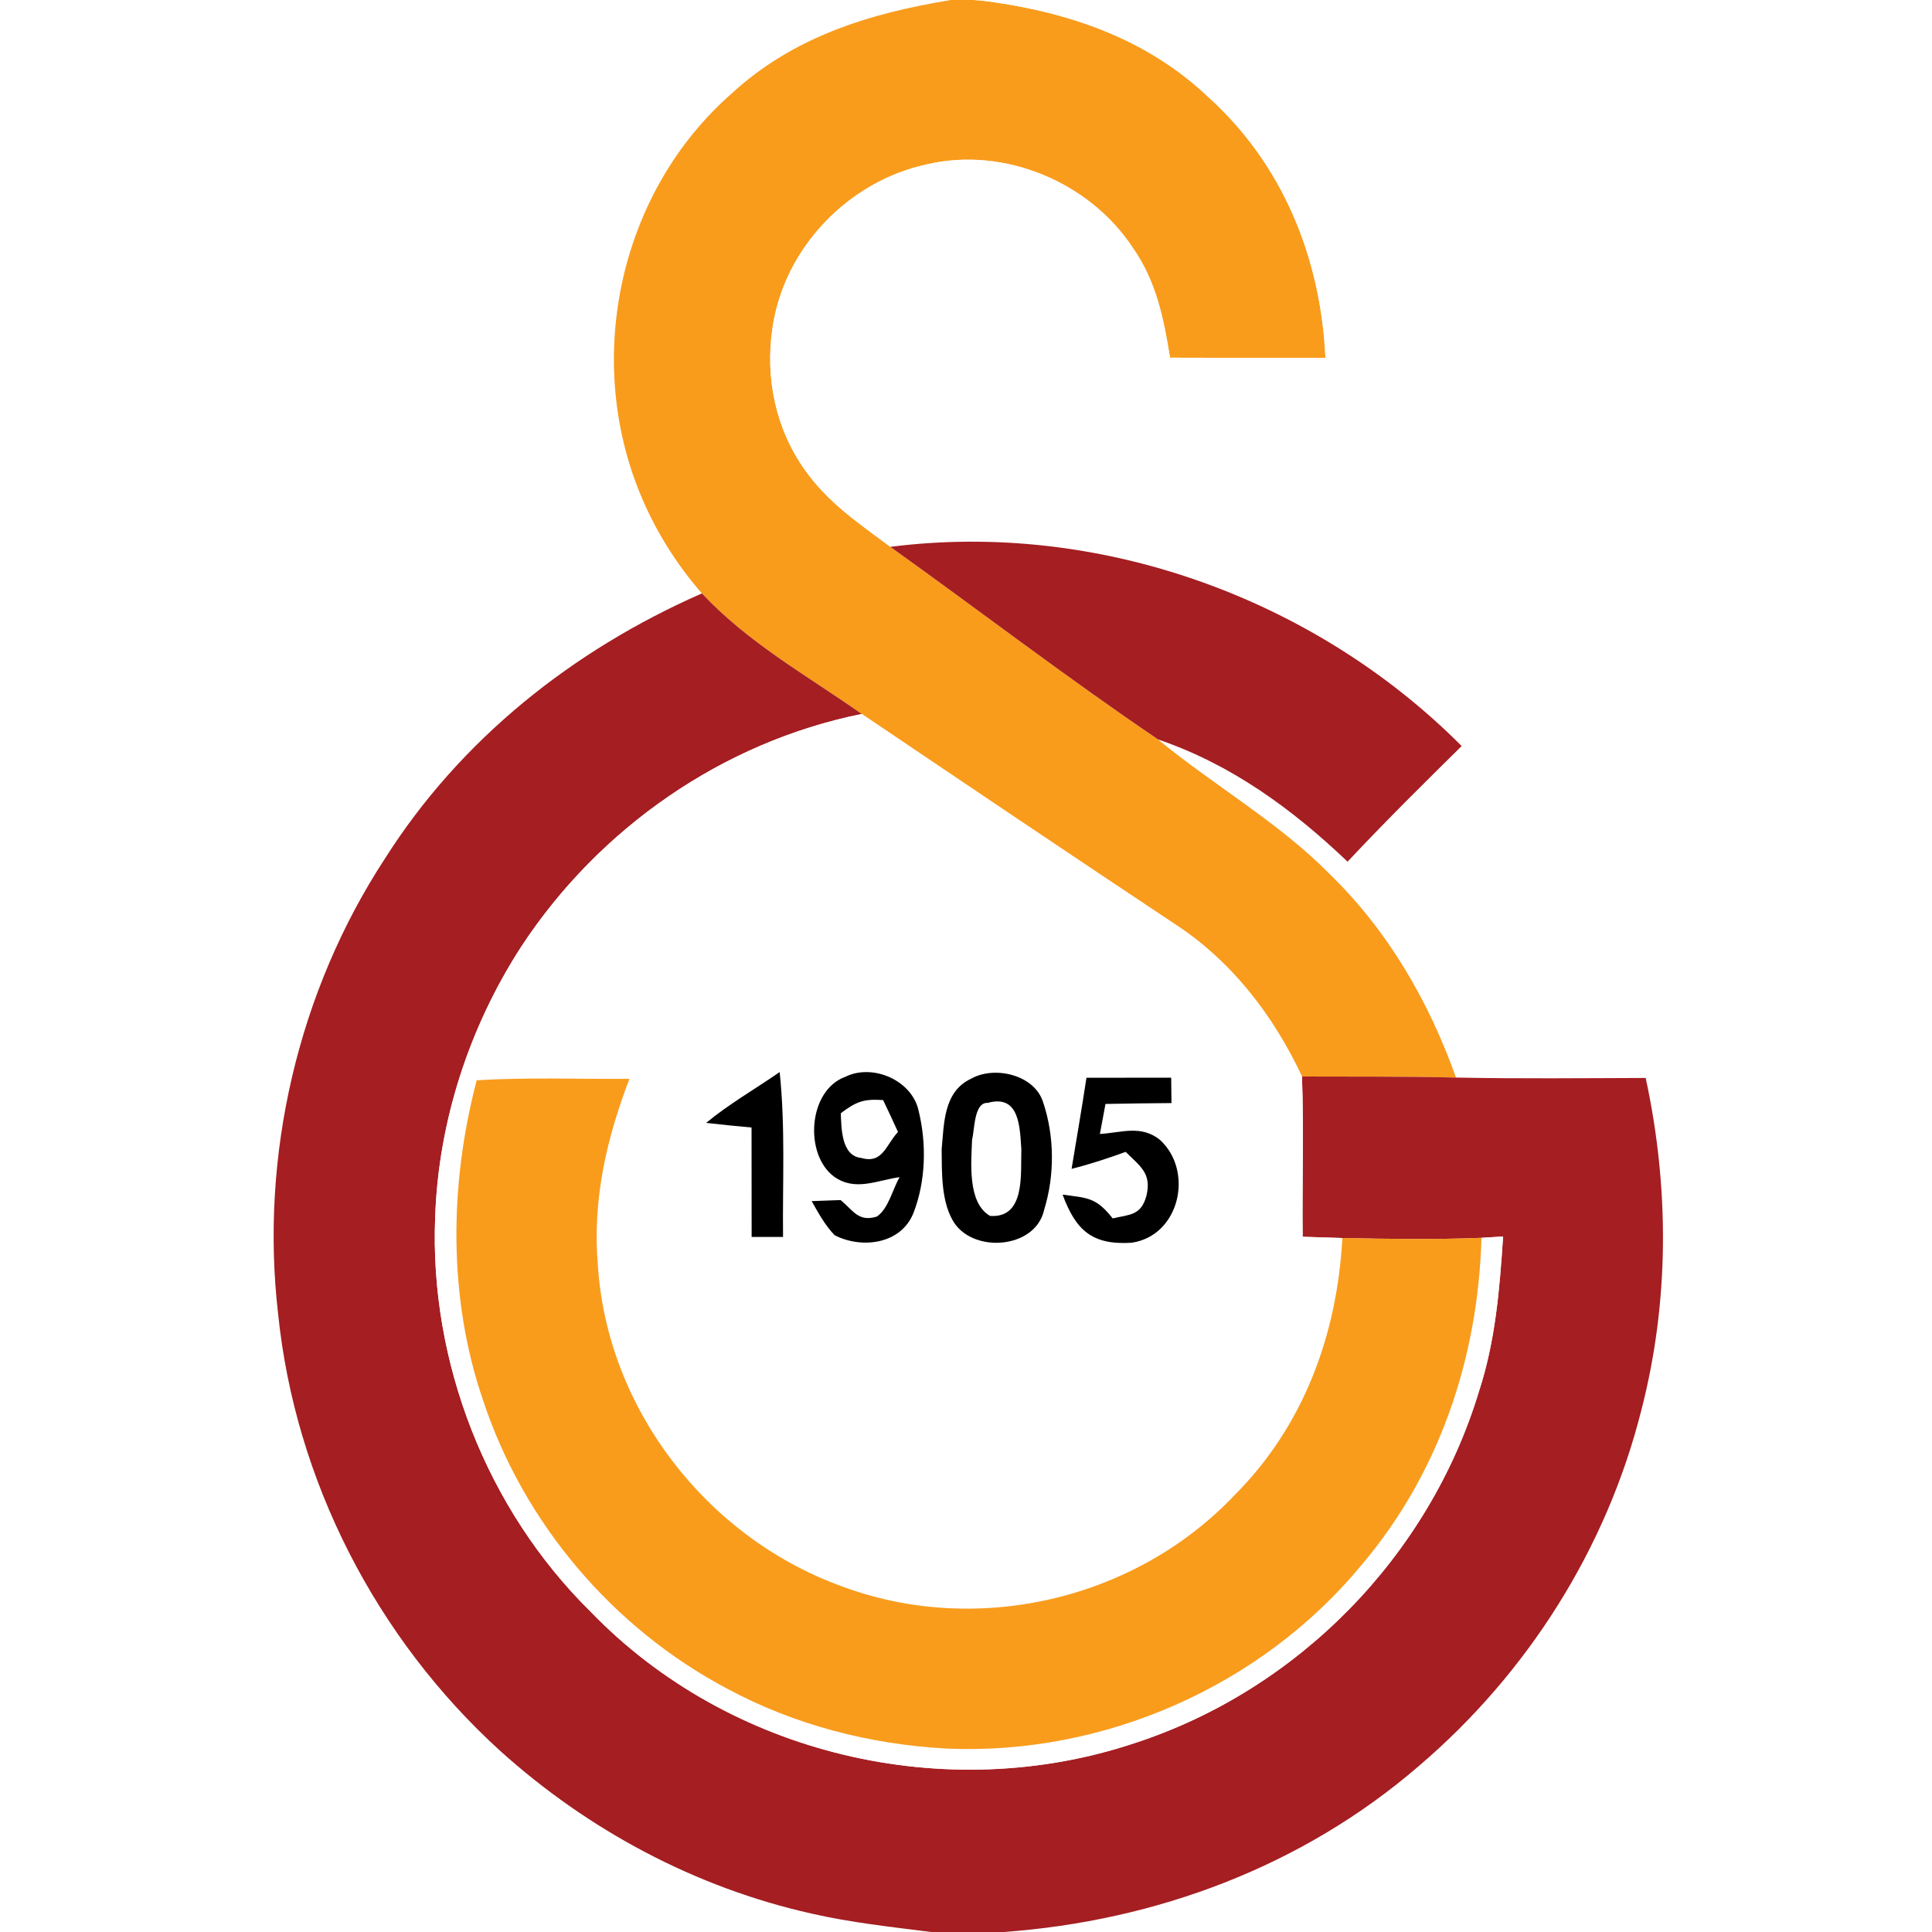
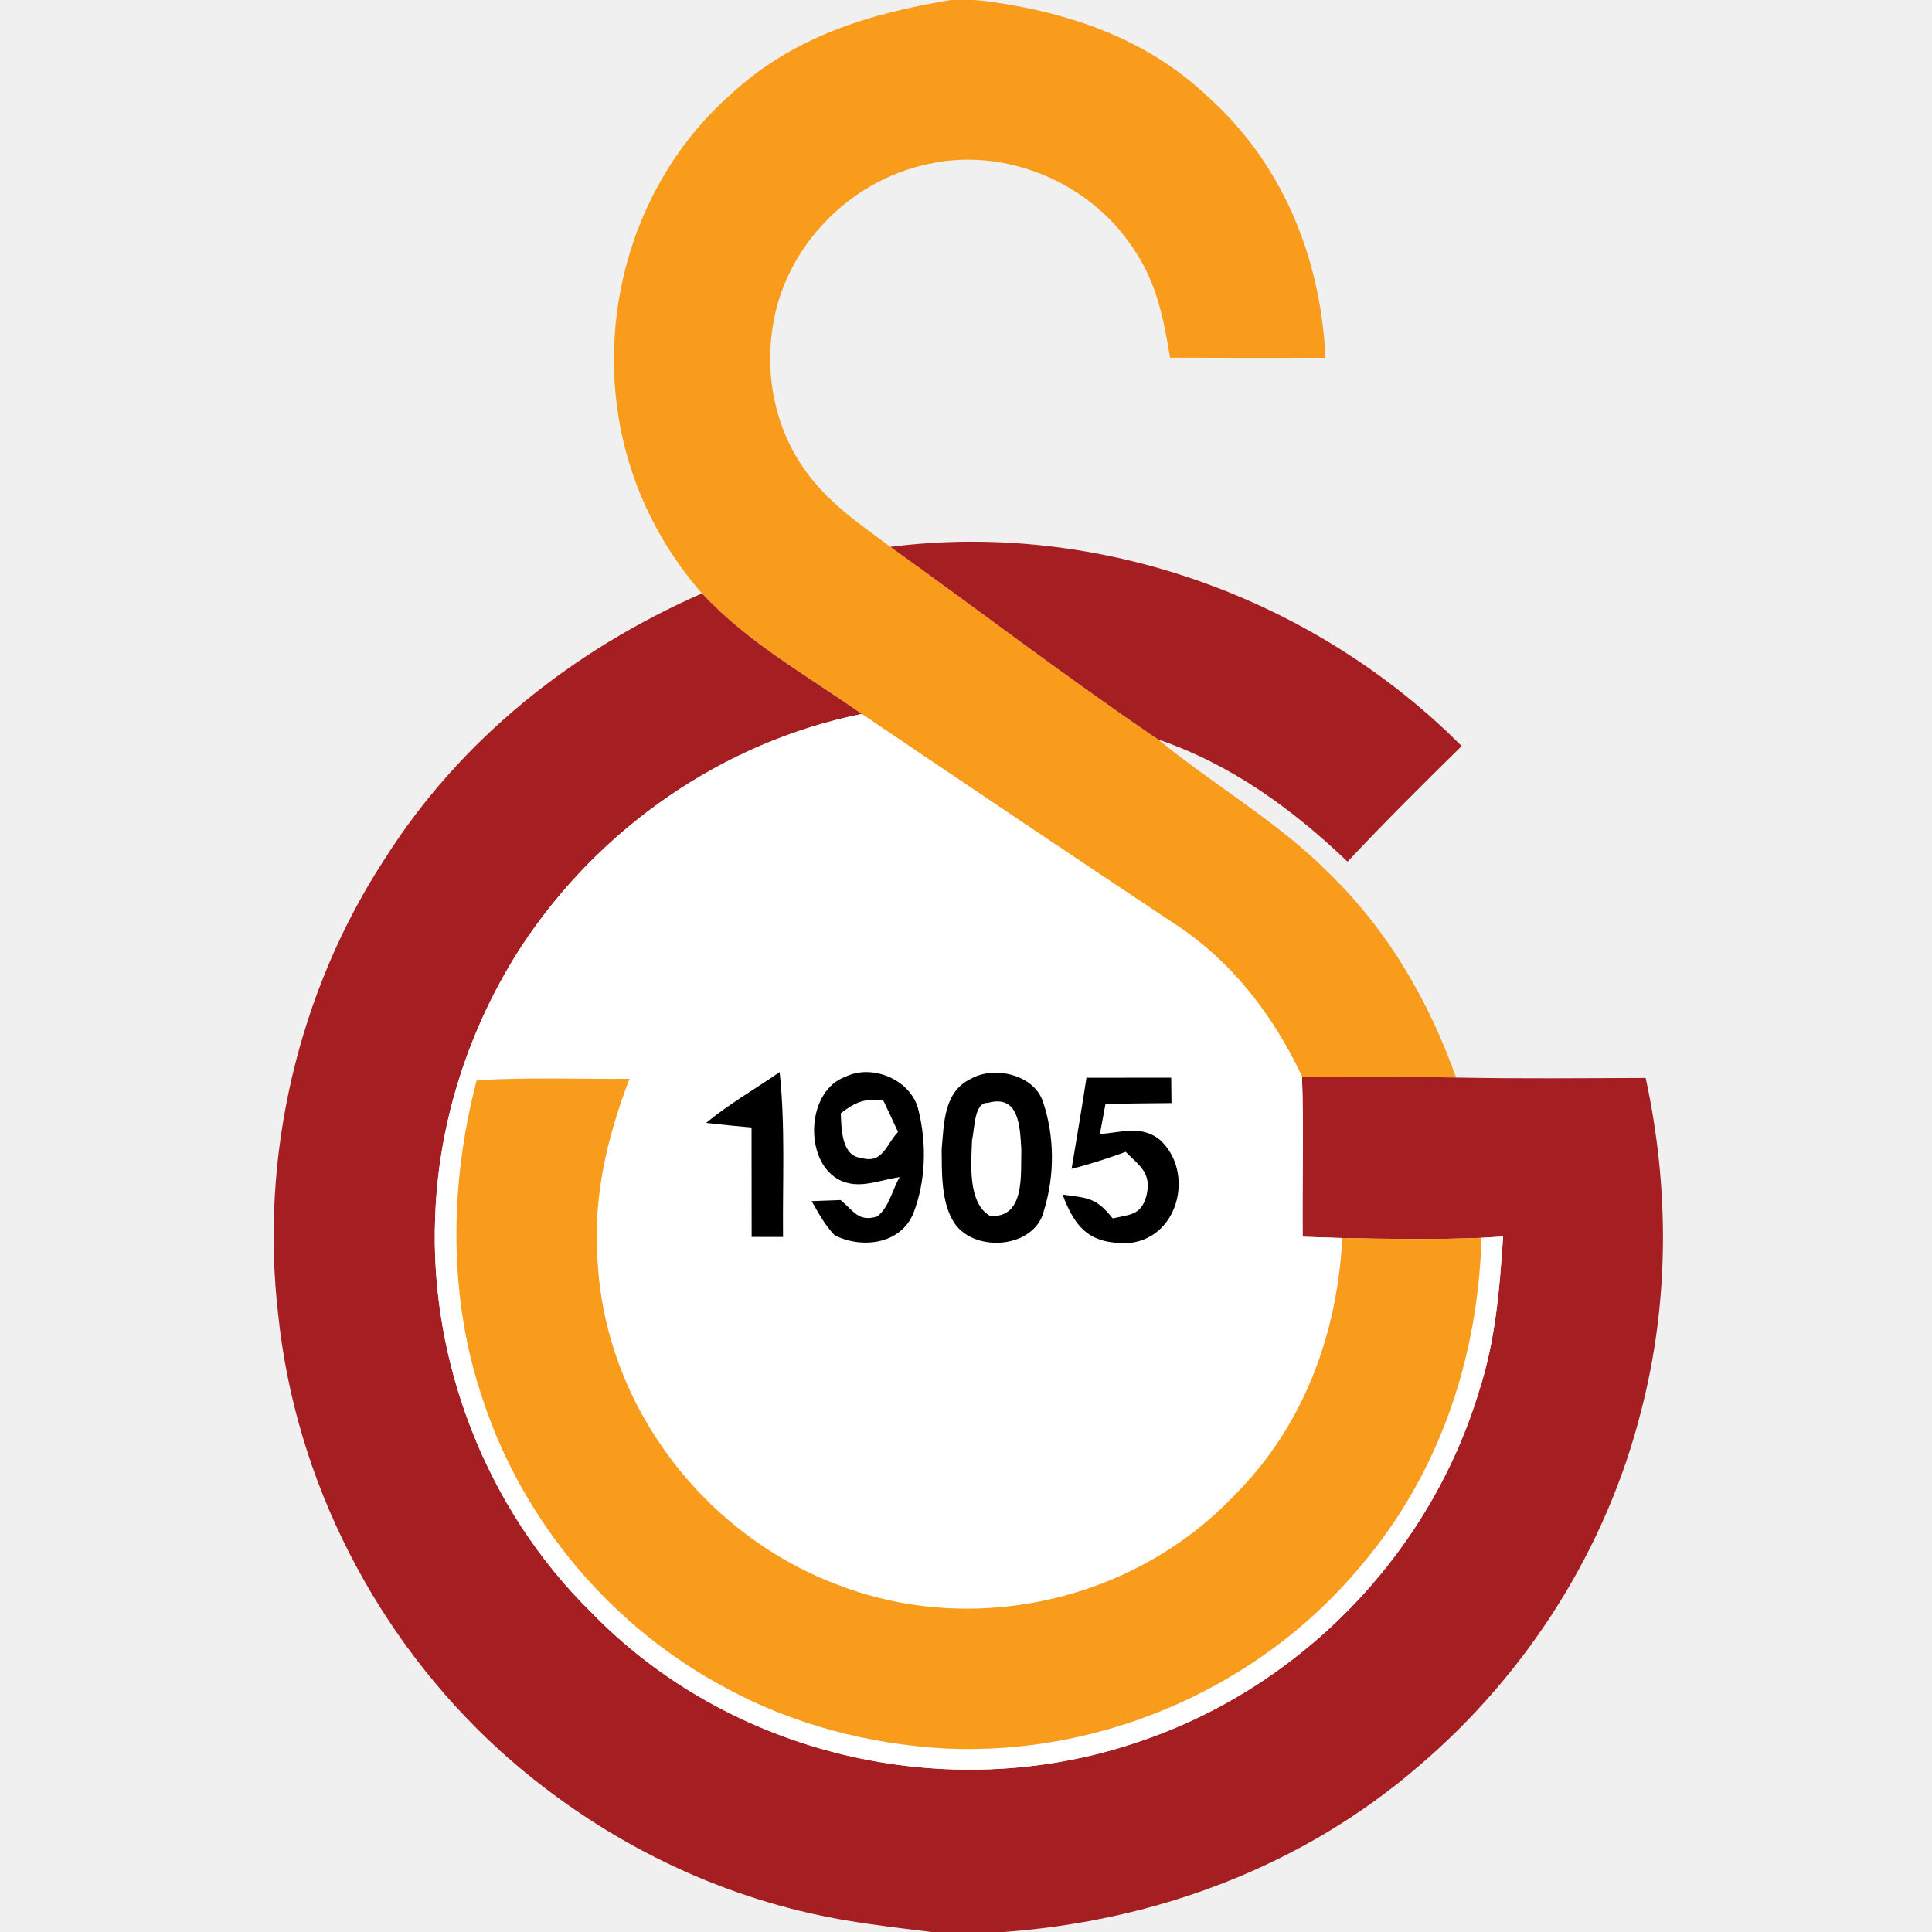
<svg xmlns="http://www.w3.org/2000/svg" version="1.1" viewBox="0 0 200 200" width="200.0pt" height="200.0pt">
-   <path d="M 0.00 0.00 L 98.45 0.00 C 90.02 1.38 82.12 3.80 75.71 9.71 C 64.25 19.78 60.49 36.73 66.16 50.84 C 67.71 54.71 69.92 58.28 72.66 61.43 C 59.32 67.29 47.69 76.51 39.85 88.88 C 30.84 102.65 26.90 119.68 28.79 136.01 C 30.56 153.27 38.95 169.58 51.77 181.24 C 60.90 189.47 71.99 195.40 84.00 198.09 C 88.04 199.02 92.29 199.48 96.41 200.00 L 0.00 200.00 L 0.00 0.00 Z" fill="#ffffff" />
+   <path d="M 0.00 0.00 L 98.45 0.00 C 90.02 1.38 82.12 3.80 75.71 9.71 C 64.25 19.78 60.49 36.73 66.16 50.84 C 67.71 54.71 69.92 58.28 72.66 61.43 C 59.32 67.29 47.69 76.51 39.85 88.88 C 30.84 102.65 26.90 119.68 28.79 136.01 C 30.56 153.27 38.95 169.58 51.77 181.24 C 60.90 189.47 71.99 195.40 84.00 198.09 C 88.04 199.02 92.29 199.48 96.41 200.00 L 0.00 200.00 L 0.00 0.00 Z" fill="none" />
  <path d="M 98.45 0.00 L 100.80 0.00 L 101.61 0.06 L 102.34 0.15 C 110.79 1.31 118.73 4.04 125.02 9.99 C 132.79 16.96 136.73 26.70 137.21 37.04 C 131.85 37.05 126.49 37.05 121.12 37.03 C 120.47 32.98 119.70 29.14 117.30 25.70 C 112.83 18.86 103.98 15.14 95.98 17.01 C 87.84 18.74 81.16 25.67 79.97 33.94 C 79.19 39.07 80.29 44.39 83.31 48.63 C 85.69 52.02 88.90 54.17 92.17 56.61 C 101.42 63.23 110.47 70.17 119.89 76.55 C 125.73 81.34 132.37 85.12 137.59 90.41 C 143.69 96.32 147.89 103.59 150.74 111.55 C 145.42 111.42 140.10 111.46 134.78 111.44 C 131.78 105.06 127.44 99.41 121.46 95.56 C 110.68 88.39 99.94 81.16 89.21 73.91 C 83.36 69.81 77.51 66.59 72.66 61.43 C 69.92 58.28 67.71 54.71 66.16 50.84 C 60.49 36.73 64.25 19.78 75.71 9.71 C 82.12 3.80 90.02 1.38 98.45 0.00 Z" fill="#f99c1c" />
-   <path d="M 100.80 0.00 L 200.00 0.00 L 200.00 200.00 L 103.91 200.00 C 119.69 198.85 134.82 193.21 146.85 182.84 C 158.11 173.25 166.32 160.30 169.92 145.94 C 172.82 134.70 172.81 122.92 170.36 111.59 C 163.82 111.61 157.27 111.68 150.74 111.55 C 147.89 103.59 143.69 96.32 137.59 90.41 C 132.37 85.12 125.73 81.34 119.89 76.55 C 127.44 79.12 133.78 83.74 139.50 89.20 C 143.33 85.11 147.32 81.16 151.31 77.23 C 136.03 61.88 113.69 53.86 92.17 56.61 C 88.90 54.17 85.69 52.02 83.31 48.63 C 80.29 44.39 79.19 39.07 79.97 33.94 C 81.16 25.67 87.84 18.74 95.98 17.01 C 103.98 15.14 112.83 18.86 117.30 25.70 C 119.70 29.14 120.47 32.98 121.12 37.03 C 126.49 37.05 131.85 37.05 137.21 37.04 C 136.73 26.70 132.79 16.96 125.02 9.99 C 118.73 4.04 110.79 1.31 102.34 0.15 L 101.61 0.06 L 100.80 0.00 Z" fill="#ffffff" />
+   <path d="M 100.80 0.00 L 200.00 0.00 L 200.00 200.00 L 103.91 200.00 C 119.69 198.85 134.82 193.21 146.85 182.84 C 158.11 173.25 166.32 160.30 169.92 145.94 C 172.82 134.70 172.81 122.92 170.36 111.59 C 163.82 111.61 157.27 111.68 150.74 111.55 C 147.89 103.59 143.69 96.32 137.59 90.41 C 132.37 85.12 125.73 81.34 119.89 76.55 C 127.44 79.12 133.78 83.74 139.50 89.20 C 143.33 85.11 147.32 81.16 151.31 77.23 C 136.03 61.88 113.69 53.86 92.17 56.61 C 88.90 54.17 85.69 52.02 83.31 48.63 C 80.29 44.39 79.19 39.07 79.97 33.94 C 81.16 25.67 87.84 18.74 95.98 17.01 C 103.98 15.14 112.83 18.86 117.30 25.70 C 119.70 29.14 120.47 32.98 121.12 37.03 C 126.49 37.05 131.85 37.05 137.21 37.04 C 136.73 26.70 132.79 16.96 125.02 9.99 C 118.73 4.04 110.79 1.31 102.34 0.15 L 101.61 0.06 L 100.80 0.00 Z" fill="none" />
  <path d="M 92.17 56.61 C 113.69 53.86 136.03 61.88 151.31 77.23 C 147.32 81.16 143.33 85.11 139.50 89.20 C 133.78 83.74 127.44 79.12 119.89 76.55 C 110.47 70.17 101.42 63.23 92.17 56.61 Z" fill="#a51e22" />
  <path d="M 72.66 61.43 C 77.51 66.59 83.36 69.81 89.21 73.91 C 74.80 76.82 62.02 85.73 53.97 97.98 C 48.59 106.28 45.38 116.10 45.05 125.99 C 44.44 141.03 50.41 156.28 61.15 166.85 C 75.47 181.68 97.93 186.96 117.45 180.45 C 134.38 174.94 147.94 161.08 153.10 144.04 C 154.81 138.81 155.24 133.45 155.60 128.00 L 153.36 128.14 C 148.57 128.33 143.76 128.26 138.96 128.16 C 137.59 128.12 136.22 128.08 134.85 128.03 C 134.79 122.50 134.98 116.96 134.78 111.44 C 140.10 111.46 145.42 111.42 150.74 111.55 C 157.27 111.68 163.82 111.61 170.36 111.59 C 172.81 122.92 172.82 134.70 169.92 145.94 C 166.32 160.30 158.11 173.25 146.85 182.84 C 134.82 193.21 119.69 198.85 103.91 200.00 L 96.41 200.00 C 92.29 199.48 88.04 199.02 84.00 198.09 C 71.99 195.40 60.90 189.47 51.77 181.24 C 38.95 169.58 30.56 153.27 28.79 136.01 C 26.90 119.68 30.84 102.65 39.85 88.88 C 47.69 76.51 59.32 67.29 72.66 61.43 Z" fill="#a51e22" />
  <path d="M 89.21 73.91 C 99.94 81.16 110.68 88.39 121.46 95.56 C 127.44 99.41 131.78 105.06 134.78 111.44 C 134.98 116.96 134.79 122.50 134.85 128.03 C 136.22 128.08 137.59 128.12 138.96 128.16 C 138.43 138.17 134.95 147.63 127.79 154.79 C 117.45 165.69 100.93 169.48 86.88 164.12 C 73.04 158.99 62.85 145.78 61.89 131.00 C 61.31 124.30 62.77 117.89 65.16 111.68 C 59.90 111.72 54.60 111.51 49.35 111.83 C 46.52 122.60 46.37 134.36 50.01 144.96 C 54.20 157.66 63.43 168.53 75.24 174.79 C 82.24 178.57 90.06 180.58 97.99 181.01 C 114.28 181.73 130.58 174.57 140.96 161.99 C 149.02 152.47 153.01 140.54 153.36 128.14 L 155.60 128.00 C 155.24 133.45 154.81 138.81 153.10 144.04 C 147.94 161.08 134.38 174.94 117.45 180.45 C 97.93 186.96 75.47 181.68 61.15 166.85 C 50.41 156.28 44.44 141.03 45.05 125.99 C 45.38 116.10 48.59 106.28 53.97 97.98 C 62.02 85.73 74.80 76.82 89.21 73.91 Z" fill="#ffffff" />
  <path d="M 95.10 115.01 C 95.93 118.41 95.84 122.24 94.58 125.52 C 93.31 128.80 89.24 129.32 86.40 127.87 C 85.38 126.81 84.74 125.59 84.02 124.34 C 85.02 124.30 86.02 124.26 87.02 124.23 C 88.35 125.33 88.86 126.52 90.77 125.94 C 91.99 125.11 92.39 123.11 93.13 121.86 C 90.74 122.19 88.54 123.36 86.35 121.81 C 83.23 119.52 83.64 112.87 87.51 111.47 C 90.36 110.06 94.44 111.85 95.10 115.01 Z" fill="#000000" />
  <path d="M 100.52 111.67 C 102.93 110.30 107.08 111.24 107.98 114.09 C 109.17 117.64 109.19 121.67 108.09 125.24 C 107.18 129.38 100.48 129.79 98.59 126.27 C 97.43 124.21 97.50 121.30 97.48 118.99 C 97.73 116.29 97.67 113.01 100.52 111.67 Z" fill="#000000" />
  <path d="M 49.35 111.83 C 54.60 111.51 59.90 111.72 65.16 111.68 C 62.77 117.89 61.31 124.30 61.89 131.00 C 62.85 145.78 73.04 158.99 86.88 164.12 C 100.93 169.48 117.45 165.69 127.79 154.79 C 134.95 147.63 138.43 138.17 138.96 128.16 C 143.76 128.26 148.57 128.33 153.36 128.14 C 153.01 140.54 149.02 152.47 140.96 161.99 C 130.58 174.57 114.28 181.73 97.99 181.01 C 90.06 180.58 82.24 178.57 75.24 174.79 C 63.43 168.53 54.20 157.66 50.01 144.96 C 46.37 134.36 46.52 122.60 49.35 111.83 Z" fill="#f99c1c" />
  <path d="M 80.71 110.98 C 81.31 116.69 81.00 122.33 81.06 128.05 C 79.98 128.05 78.89 128.05 77.81 128.05 C 77.81 124.28 77.81 120.50 77.80 116.72 C 76.23 116.58 74.66 116.42 73.10 116.24 C 75.47 114.28 78.18 112.73 80.71 110.98 Z" fill="#000000" />
  <path d="M 112.47 111.57 C 115.39 111.56 118.32 111.56 121.24 111.56 L 121.27 114.19 C 119.00 114.20 116.72 114.24 114.44 114.28 C 114.25 115.32 114.05 116.36 113.86 117.39 C 116.11 117.25 118.11 116.43 120.07 117.99 C 123.63 121.24 122.11 127.95 117.12 128.65 C 113.02 128.90 111.36 127.33 110.00 123.67 C 112.64 124.02 113.46 123.96 115.19 126.13 C 116.97 125.71 118.12 125.84 118.68 123.78 C 119.24 121.43 118.01 120.73 116.53 119.24 C 114.69 119.91 112.83 120.52 110.93 121.00 C 111.45 117.86 111.99 114.72 112.47 111.57 Z" fill="#000000" />
  <path d="M 91.42 113.88 C 91.95 114.98 92.46 116.08 92.96 117.18 C 91.70 118.52 91.39 120.51 89.15 119.87 C 87.09 119.66 87.10 116.78 87.04 115.24 C 88.64 114.03 89.42 113.74 91.42 113.88 Z" fill="#ffffff" />
  <path d="M 102.25 114.17 C 105.56 113.25 105.57 116.71 105.73 118.98 C 105.64 121.42 106.19 126.14 102.49 125.87 C 100.13 124.53 100.54 120.30 100.63 117.96 C 100.90 116.98 100.81 114.09 102.25 114.17 Z" fill="#ffffff" />
</svg>
